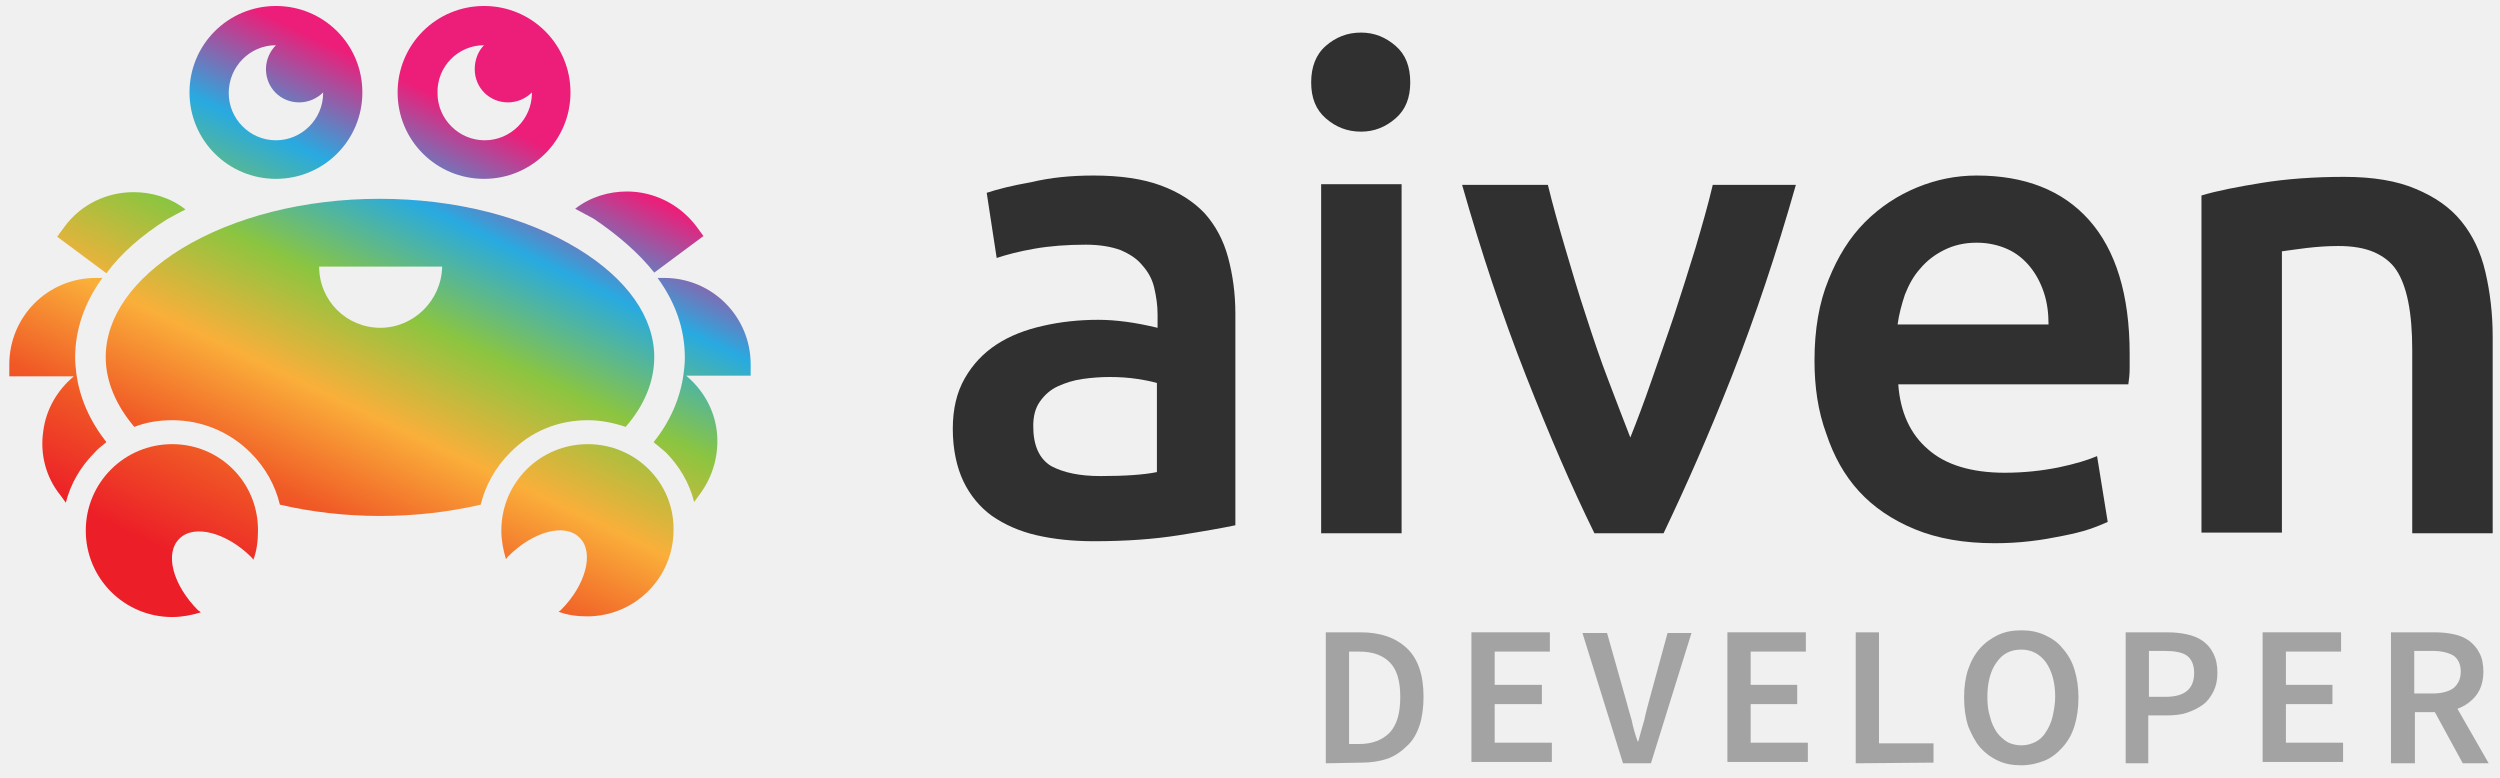
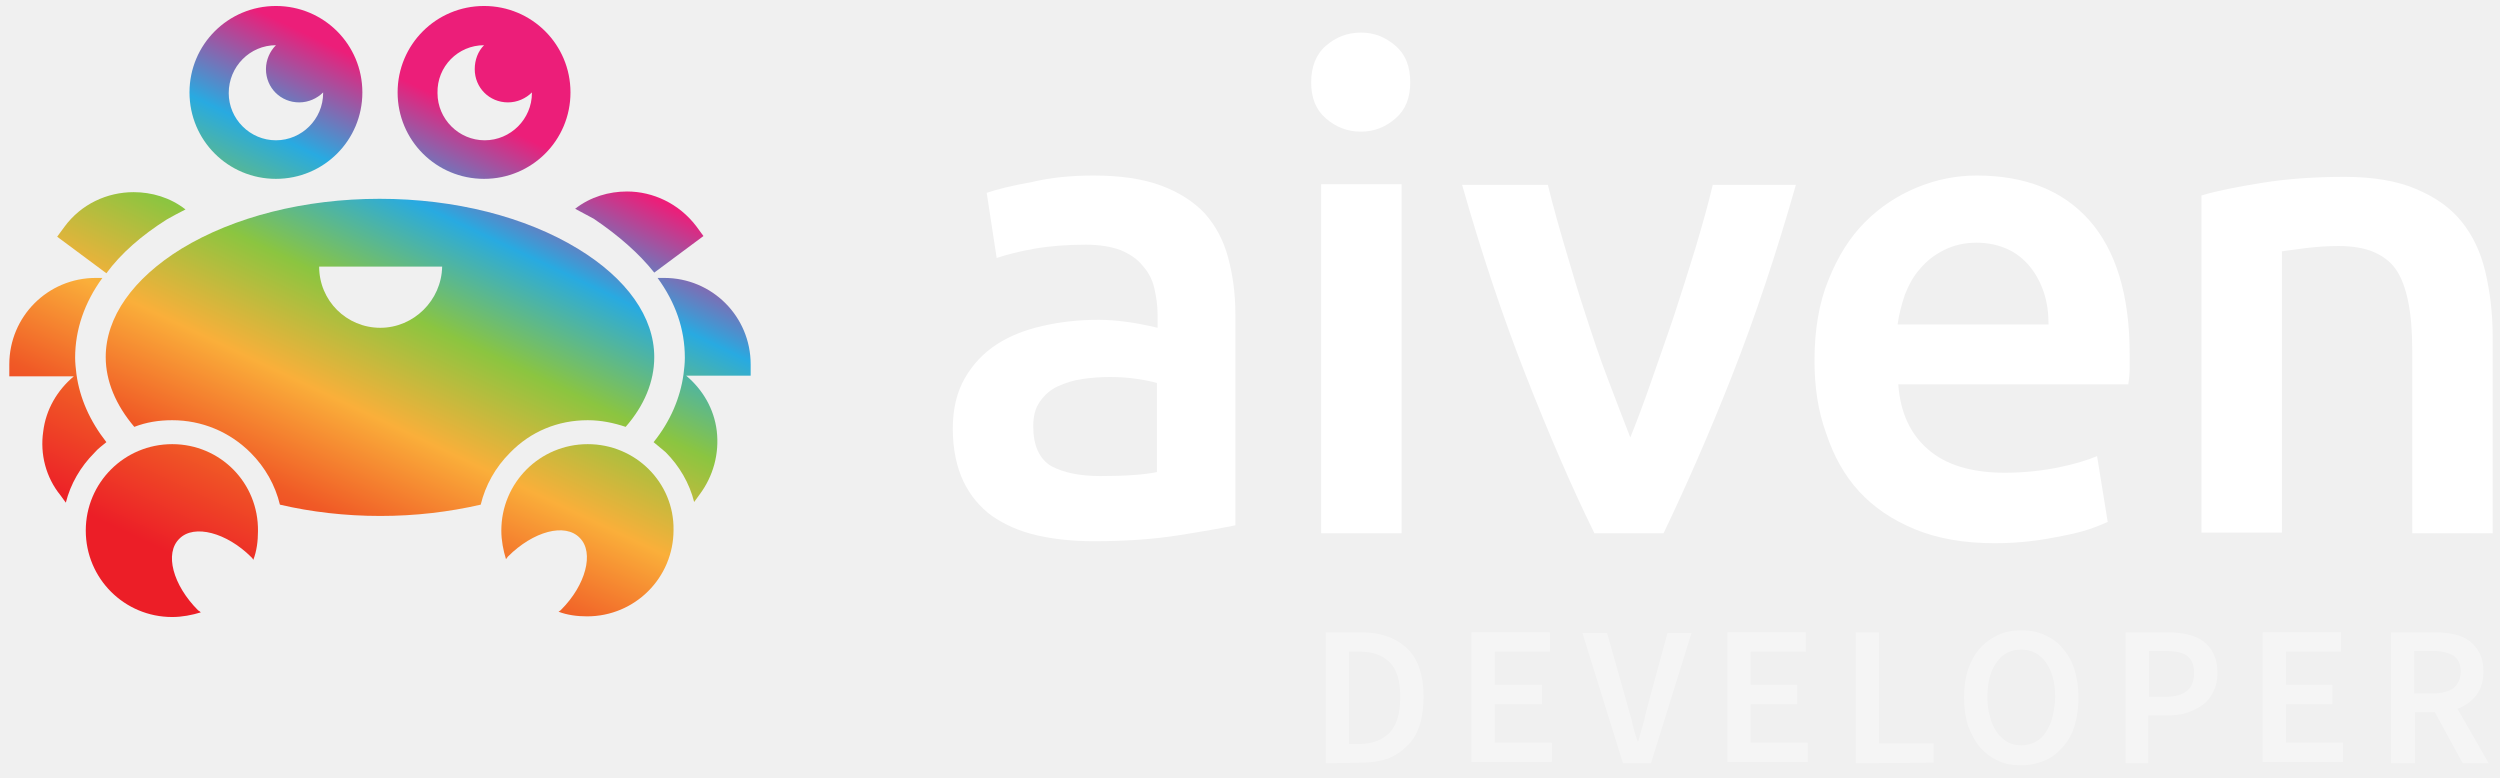
<svg xmlns="http://www.w3.org/2000/svg" version="1.1" id="Layer_1" x="0px" y="0px" viewBox="0 0 376 117" style="enable-background:new 0 0 376 117;" xml:space="preserve">
  <style type="text/css">
- 	.st0{fill:#303030;}
- 	.st1{opacity:0.4;}
+ 	.st0{fill:#FFFFFF;}
+ 	.st1{opacity:0.35;}
	.st2{fill:url(#SVGID_1_);}
- 	.st3{fill:url(#SVGID_00000054983478687316269510000008883368084830312854_);}
- 	.st4{fill:url(#SVGID_00000180329776097356421110000013532086211841757356_);}
- 	.st5{fill:url(#SVGID_00000077326172142133118480000002614061330196228029_);}
- 	.st6{fill:url(#SVGID_00000036932789015093635800000011084565349143081139_);}
- 	.st7{fill:url(#SVGID_00000170275070526709800500000007179327592593623433_);}
- 	.st8{fill:url(#SVGID_00000077307466821153578920000015256318216466297783_);}
- 	.st9{fill:url(#SVGID_00000037694413705941367480000016923867906628723080_);}
- 	.st10{fill:url(#SVGID_00000087384429676092010090000006599523627310221722_);}
+ 	.st3{fill:url(#SVGID_00000021833969763015374460000007231503167541278617_);}
+ 	.st4{fill:url(#SVGID_00000027581990363216241390000005109830755760486047_);}
+ 	.st5{fill:url(#SVGID_00000176762853148981829770000008147449003694776747_);}
+ 	.st6{fill:url(#SVGID_00000160162109937474682440000007378118564128375952_);}
+ 	.st7{fill:url(#SVGID_00000012453536881854767180000006649222633463959728_);}
+ 	.st8{fill:url(#SVGID_00000181772558978433890240000017707646114826320535_);}
+ 	.st9{fill:url(#SVGID_00000105407343380109043050000006041389988993838744_);}
+ 	.st10{fill:url(#SVGID_00000059300014929199941260000000436207862429088950_);}
</style>
  <g>
    <path class="st0" d="M164.5,26.4c4,0,7.4,0.5,10.1,1.5c2.7,1,4.9,2.4,6.6,4.2c1.6,1.8,2.8,4,3.5,6.6s1.1,5.4,1.1,8.5V79   c-1.9,0.4-4.7,0.9-8.5,1.5s-8,0.9-12.8,0.9c-3.1,0-6-0.3-8.6-0.9s-4.8-1.6-6.7-2.9c-1.8-1.3-3.3-3.1-4.3-5.2s-1.6-4.8-1.6-7.9   c0-3,0.6-5.5,1.8-7.6s2.8-3.8,4.8-5.1s4.3-2.2,7-2.8c2.6-0.6,5.4-0.9,8.3-0.9c1.3,0,2.7,0.1,4.2,0.3s3,0.5,4.7,0.9v-2   c0-1.4-0.2-2.7-0.5-4s-0.9-2.4-1.8-3.4c-0.8-1-1.9-1.7-3.3-2.3c-1.4-0.5-3.1-0.8-5.2-0.8c-2.8,0-5.4,0.2-7.7,0.6   c-2.3,0.4-4.2,0.9-5.7,1.4l-1.5-9.8c1.5-0.5,3.8-1.1,6.7-1.6C158,26.7,161.1,26.4,164.5,26.4z M165.5,71.6c3.7,0,6.6-0.2,8.5-0.6   V57.6c-0.7-0.2-1.6-0.4-2.9-0.6c-1.3-0.2-2.7-0.3-4.2-0.3c-1.3,0-2.7,0.1-4.1,0.3c-1.4,0.2-2.6,0.6-3.7,1.1c-1.1,0.5-2,1.3-2.7,2.3   s-1,2.2-1,3.7c0,2.9,0.9,4.9,2.7,6C160,71.1,162.4,71.6,165.5,71.6z" />
    <path class="st0" d="M212.1,12.4c0,2.3-0.7,4.1-2.2,5.4s-3.2,2-5.2,2c-2.1,0-3.8-0.7-5.3-2s-2.2-3.1-2.2-5.4s0.7-4.2,2.2-5.5   s3.2-2,5.3-2c2,0,3.7,0.7,5.2,2C211.4,8.2,212.1,10,212.1,12.4z M210.8,80.2h-12.1V27.7h12.1V80.2z" />
    <path class="st0" d="M239.8,80.2c-3.4-6.9-6.8-14.8-10.3-23.7s-6.7-18.5-9.6-28.7h12.9c0.7,2.9,1.6,6.1,2.6,9.5s2,6.8,3.1,10.1   c1.1,3.4,2.2,6.7,3.4,9.8c1.2,3.2,2.3,6,3.3,8.6c1-2.5,2.1-5.4,3.2-8.6c1.1-3.2,2.3-6.5,3.4-9.8c1.1-3.4,2.2-6.8,3.2-10.1   c1-3.4,1.9-6.5,2.6-9.5h12.5c-2.9,10.2-6.1,19.8-9.6,28.7s-7,16.8-10.3,23.7H239.8z" />
    <path class="st0" d="M272.9,54.2c0-4.6,0.7-8.7,2.1-12.1c1.4-3.5,3.2-6.4,5.5-8.7s4.9-4,7.8-5.2s5.9-1.8,9-1.8   c7.2,0,12.9,2.2,16.9,6.7s6.1,11.2,6.1,20.1c0,0.7,0,1.4,0,2.3c0,0.8-0.1,1.6-0.2,2.3h-34.6c0.3,4.2,1.8,7.5,4.5,9.8   c2.6,2.3,6.5,3.5,11.5,3.5c2.9,0,5.6-0.3,8.1-0.8c2.4-0.5,4.4-1.1,5.8-1.7l1.6,9.9c-0.7,0.3-1.6,0.7-2.8,1.1c-1.2,0.4-2.5,0.7-4,1   s-3.1,0.6-4.9,0.8c-1.7,0.2-3.5,0.3-5.3,0.3c-4.6,0-8.6-0.7-12-2.1s-6.2-3.3-8.4-5.7c-2.2-2.4-3.8-5.3-4.9-8.6   C273.4,61.8,272.9,58.1,272.9,54.2z M308.1,48.8c0-1.7-0.2-3.3-0.7-4.8s-1.2-2.8-2.1-3.9c-0.9-1.1-2-2-3.3-2.6s-2.9-1-4.7-1   c-1.9,0-3.5,0.4-4.9,1.1c-1.4,0.7-2.6,1.6-3.6,2.8c-1,1.1-1.7,2.4-2.3,3.9c-0.5,1.5-0.9,3-1.1,4.5H308.1z" />
    <path class="st0" d="M331.1,29.4c2.3-0.7,5.4-1.3,9.1-1.9s7.9-0.9,12.4-0.9c4.3,0,7.9,0.6,10.7,1.8c2.9,1.2,5.2,2.8,6.9,4.9   c1.7,2.1,2.9,4.6,3.6,7.6s1.1,6.2,1.1,9.8v29.5h-12.1V52.6c0-2.8-0.2-5.2-0.6-7.2s-1-3.6-1.8-4.8s-2-2.1-3.4-2.7   c-1.4-0.6-3.2-0.9-5.3-0.9c-1.5,0-3.1,0.1-4.8,0.3c-1.7,0.2-2.9,0.4-3.7,0.5v42.3h-12.1L331.1,29.4L331.1,29.4z" />
  </g>
  <g class="st1">
    <path class="st0" d="M199.4,114.8V95.1h5.2c3,0,5.3,0.8,7,2.4s2.5,4.1,2.5,7.3c0,1.6-0.2,3.1-0.6,4.3c-0.4,1.2-1,2.3-1.9,3.1   c-0.8,0.8-1.8,1.5-2.9,1.9c-1.2,0.4-2.5,0.6-3.9,0.6L199.4,114.8L199.4,114.8z M202.9,111.9h1.5c2,0,3.5-0.6,4.6-1.7   c1.1-1.2,1.6-2.9,1.6-5.4c0-2.4-0.5-4.1-1.6-5.2s-2.6-1.6-4.6-1.6h-1.5V111.9z" />
    <path class="st0" d="M221.3,114.8V95.1h11.8V98h-8.3v5h7.1v2.9h-7.1v5.8h8.6v2.9h-12.1V114.8z" />
-     <path class="st0" d="M244.1,114.8L238,95.2h3.7l2.8,9.9c0.3,1.1,0.6,2.2,0.9,3.2c0.2,1,0.5,2.1,0.9,3.2h0.1   c0.3-1.1,0.6-2.2,0.9-3.2c0.2-1,0.5-2.1,0.8-3.2l2.7-9.9h3.6l-6.1,19.6C248.3,114.8,244.1,114.8,244.1,114.8z" />
+     <path class="st0" d="M244.1,114.8L238,95.2h3.7l2.8,9.9c0.3,1.1,0.6,2.2,0.9,3.2c0.2,1,0.5,2.1,0.9,3.2h0.1   c0.3-1.1,0.6-2.2,0.9-3.2c0.2-1,0.5-2.1,0.8-3.2l2.7-9.9h3.6l-6.1,19.6H244.1z" />
    <path class="st0" d="M259.8,114.8V95.1h11.8V98h-8.3v5h7v2.9h-7v5.8h8.6v2.9h-12.1V114.8z" />
    <path class="st0" d="M279.1,114.8V95.1h3.5v16.7h8.2v2.9L279.1,114.8L279.1,114.8z" />
    <path class="st0" d="M304,115.1c-1.3,0-2.5-0.2-3.5-0.7c-1.1-0.5-2-1.2-2.7-2s-1.3-2-1.8-3.2c-0.4-1.3-0.6-2.7-0.6-4.3   c0-1.6,0.2-3,0.6-4.2s1-2.3,1.8-3.2c0.8-0.9,1.7-1.5,2.7-2c1.1-0.5,2.2-0.7,3.5-0.7s2.4,0.2,3.5,0.7s2,1.1,2.7,2   c0.8,0.9,1.4,1.9,1.8,3.2s0.6,2.7,0.6,4.2c0,1.6-0.2,3-0.6,4.3s-1,2.3-1.8,3.2c-0.8,0.9-1.7,1.6-2.7,2S305.3,115.1,304,115.1z    M304,112.1c0.8,0,1.5-0.2,2.1-0.5s1.2-0.8,1.6-1.5c0.4-0.6,0.8-1.4,1-2.3s0.4-1.9,0.4-3c0-2.2-0.5-3.9-1.4-5.2   c-0.9-1.2-2.1-1.9-3.7-1.9s-2.8,0.6-3.7,1.9c-0.9,1.2-1.4,3-1.4,5.2c0,1.1,0.1,2.1,0.4,3c0.2,0.9,0.6,1.7,1,2.3   c0.4,0.6,1,1.1,1.6,1.5C302.5,111.9,303.2,112.1,304,112.1z" />
    <path class="st0" d="M319.7,114.8V95.1h6.2c1.1,0,2.1,0.1,3,0.3c0.9,0.2,1.7,0.5,2.4,1c0.7,0.5,1.2,1.1,1.6,1.9s0.6,1.7,0.6,2.9   c0,1.1-0.2,2-0.6,2.8s-0.9,1.5-1.6,2s-1.5,0.9-2.4,1.2c-0.9,0.3-1.9,0.4-3,0.4h-2.8v7.2H319.7z M323.2,104.8h2.5   c2.9,0,4.3-1.2,4.3-3.6c0-1.2-0.4-2.1-1.1-2.6s-1.9-0.7-3.3-0.7h-2.4V104.8z" />
    <path class="st0" d="M340.3,114.8V95.1h11.8V98h-8.3v5h7v2.9h-7v5.8h8.6v2.9h-12.1V114.8z" />
    <path class="st0" d="M359.6,114.8V95.1h6.6c1,0,2,0.1,2.9,0.3c0.9,0.2,1.6,0.5,2.3,1c0.6,0.5,1.1,1,1.5,1.8   c0.4,0.7,0.6,1.7,0.6,2.8c0,1.5-0.4,2.7-1.1,3.6s-1.7,1.6-2.8,2l4.7,8.2h-3.9l-4.2-7.7h-3v7.7H359.6z M363.1,104.3h2.8   c1.3,0,2.4-0.3,3.1-0.8c0.7-0.6,1.1-1.4,1.1-2.5s-0.4-1.9-1.1-2.4c-0.7-0.4-1.7-0.7-3.1-0.7h-2.8V104.3z" />
  </g>
  <g>
-     <linearGradient id="SVGID_1_" gradientUnits="userSpaceOnUse" x1="39.914" y1="27.989" x2="73.981" y2="99.674" gradientTransform="matrix(1 0 0 -1 0 118)">
+     <linearGradient id="SVGID_1_" gradientUnits="userSpaceOnUse" x1="39.901" y1="90.005" x2="73.969" y2="18.32">
      <stop offset="0" style="stop-color:#EC1E27" />
      <stop offset="0.2" style="stop-color:#F05A26" />
      <stop offset="0.4" style="stop-color:#FAAF3A" />
      <stop offset="0.6" style="stop-color:#8BC540" />
      <stop offset="0.8" style="stop-color:#28AAE1" />
      <stop offset="1" style="stop-color:#EC1E79" />
    </linearGradient>
-     <path class="st2" d="M88.4,63.2c2,0,3.9,0.4,5.7,1c2.8-3.2,4.3-6.8,4.3-10.5c0-6-4.1-11.8-11.5-16.3c-7.9-4.8-18.5-7.5-29.8-7.5   l0,0c-11.3,0-21.9,2.7-29.8,7.5C20,41.9,15.9,47.7,15.9,53.7c0,3.6,1.5,7.2,4.3,10.5c1.8-0.7,3.7-1,5.7-1c4.4,0,8.6,1.7,11.8,4.9   c2.2,2.2,3.7,4.9,4.4,7.8c4.7,1.1,9.8,1.7,15.1,1.7s10.3-0.6,15.1-1.7c0.7-2.9,2.2-5.6,4.4-7.8C79.8,64.9,83.9,63.2,88.4,63.2z    M57.2,49.3c-5.1,0-9.2-4.1-9.2-9.2h18.5C66.4,45.2,62.2,49.3,57.2,49.3z" />
-     <linearGradient id="SVGID_00000029043856012734216690000004873708941933501346_" gradientUnits="userSpaceOnUse" x1="0.352" y1="46.791" x2="34.42" y2="118.475" gradientTransform="matrix(1 0 0 -1 0 118)">
+     <path class="st2" d="M88.4,63.2c2,0,3.9,0.4,5.7,1c2.8-3.2,4.3-6.8,4.3-10.5c0-6-4.1-11.8-11.5-16.3c-7.9-4.8-18.5-7.5-29.8-7.5h0   c-11.3,0-21.9,2.7-29.8,7.5C20,41.9,15.9,47.7,15.9,53.7c0,3.6,1.5,7.2,4.3,10.5c1.8-0.7,3.7-1,5.7-1c4.4,0,8.6,1.7,11.8,4.9   c2.2,2.2,3.7,4.9,4.4,7.8c4.7,1.1,9.8,1.7,15.1,1.7s10.3-0.6,15.1-1.7c0.7-2.9,2.2-5.6,4.4-7.8C79.8,64.9,83.9,63.2,88.4,63.2z    M57.2,49.3c-5.1,0-9.2-4.1-9.2-9.2h18.5C66.4,45.2,62.2,49.3,57.2,49.3z" />
+     <linearGradient id="SVGID_00000057847202362077965210000007718010635792071855_" gradientUnits="userSpaceOnUse" x1="0.3" y1="71.184" x2="34.367" y2="-0.5">
      <stop offset="0" style="stop-color:#EC1E27" />
      <stop offset="0.2" style="stop-color:#F05A26" />
      <stop offset="0.4" style="stop-color:#FAAF3A" />
      <stop offset="0.6" style="stop-color:#8BC540" />
      <stop offset="0.8" style="stop-color:#28AAE1" />
      <stop offset="1" style="stop-color:#EC1E79" />
    </linearGradient>
-     <path style="fill:url(#SVGID_00000029043856012734216690000004873708941933501346_);" d="M25.1,33c0.9-0.5,1.8-1,2.8-1.5l0,0   c-2.3-1.8-5.1-2.6-7.8-2.6c-4,0-7.9,1.8-10.4,5.2l-1.1,1.5l7.4,5.5C18.2,38.1,21.3,35.4,25.1,33z" />
-     <linearGradient id="SVGID_00000152260875652058178990000003106669424939668130_" gradientUnits="userSpaceOnUse" x1="2.495" y1="45.772" x2="36.563" y2="117.456" gradientTransform="matrix(1 0 0 -1 0 118)">
+     <path style="fill:url(#SVGID_00000057847202362077965210000007718010635792071855_);" d="M25.1,33c0.9-0.5,1.8-1,2.8-1.5l0,0   c-2.3-1.8-5.1-2.6-7.8-2.6c-4,0-7.9,1.8-10.4,5.2l-1.1,1.5l7.4,5.5C18.2,38.1,21.3,35.4,25.1,33z" />
+     <linearGradient id="SVGID_00000045613009318729343930000010145458941615403917_" gradientUnits="userSpaceOnUse" x1="2.484" y1="72.223" x2="36.552" y2="0.538">
      <stop offset="0" style="stop-color:#EC1E27" />
      <stop offset="0.2" style="stop-color:#F05A26" />
      <stop offset="0.4" style="stop-color:#FAAF3A" />
      <stop offset="0.6" style="stop-color:#8BC540" />
      <stop offset="0.8" style="stop-color:#28AAE1" />
      <stop offset="1" style="stop-color:#EC1E79" />
    </linearGradient>
-     <path style="fill:url(#SVGID_00000152260875652058178990000003106669424939668130_);" d="M16,66.5c-2.5-3.2-4-6.6-4.5-10.2   c-0.1-0.8-0.2-1.7-0.2-2.5c0-4.2,1.4-8.3,4.1-12h-1c-7.2,0-13,5.8-13,13v1.8h9.7c-2.5,2.1-4.2,5-4.6,8.3c-0.5,3.4,0.4,6.9,2.6,9.6   l0.8,1.1c0.7-2.8,2.2-5.4,4.3-7.5C14.7,67.5,15.4,67,16,66.5z" />
-     <linearGradient id="SVGID_00000019673729877166515840000004683877860435574148_" gradientUnits="userSpaceOnUse" x1="63.861" y1="16.608" x2="97.929" y2="88.293" gradientTransform="matrix(1 0 0 -1 0 118)">
+     <path style="fill:url(#SVGID_00000045613009318729343930000010145458941615403917_);" d="M16,66.5c-2.5-3.2-4-6.6-4.5-10.2   c-0.1-0.8-0.2-1.7-0.2-2.5c0-4.2,1.4-8.3,4.1-12h-1c-7.2,0-13,5.8-13,13v1.8l9.7,0c-2.5,2.1-4.2,5-4.6,8.3   c-0.5,3.4,0.4,6.9,2.6,9.6l0.8,1.1c0.7-2.8,2.2-5.4,4.3-7.5C14.7,67.5,15.4,67,16,66.5z" />
+     <linearGradient id="SVGID_00000062192320524103594530000009985521873467460752_" gradientUnits="userSpaceOnUse" x1="63.838" y1="101.381" x2="97.906" y2="29.697">
      <stop offset="0" style="stop-color:#EC1E27" />
      <stop offset="0.2" style="stop-color:#F05A26" />
      <stop offset="0.4" style="stop-color:#FAAF3A" />
      <stop offset="0.6" style="stop-color:#8BC540" />
      <stop offset="0.8" style="stop-color:#28AAE1" />
      <stop offset="1" style="stop-color:#EC1E79" />
    </linearGradient>
-     <path style="fill:url(#SVGID_00000019673729877166515840000004683877860435574148_);" d="M98.4,41l7.4-5.5l-1.1-1.5   c-2.6-3.4-6.5-5.2-10.4-5.2c-2.7,0-5.5,0.8-7.8,2.6l0,0c0.9,0.5,1.9,1,2.8,1.5C93,35.4,96.1,38.1,98.4,41z" />
-     <linearGradient id="SVGID_00000067946600066728016600000003432424478279823284_" gradientUnits="userSpaceOnUse" x1="78.353" y1="9.721" x2="112.421" y2="81.405" gradientTransform="matrix(1 0 0 -1 0 118)">
+     <path style="fill:url(#SVGID_00000062192320524103594530000009985521873467460752_);" d="M98.4,41l7.4-5.5l-1.1-1.5   c-2.6-3.4-6.5-5.2-10.4-5.2c-2.7,0-5.5,0.8-7.8,2.6l0,0c0.9,0.5,1.9,1,2.8,1.5C93,35.4,96.1,38.1,98.4,41z" />
+     <linearGradient id="SVGID_00000168806349368449721260000009078773259596139440_" gradientUnits="userSpaceOnUse" x1="78.402" y1="108.302" x2="112.469" y2="36.618">
      <stop offset="0" style="stop-color:#EC1E27" />
      <stop offset="0.2" style="stop-color:#F05A26" />
      <stop offset="0.4" style="stop-color:#FAAF3A" />
      <stop offset="0.6" style="stop-color:#8BC540" />
      <stop offset="0.8" style="stop-color:#28AAE1" />
      <stop offset="1" style="stop-color:#EC1E79" />
    </linearGradient>
-     <path style="fill:url(#SVGID_00000067946600066728016600000003432424478279823284_);" d="M112.9,54.8c0-7.2-5.8-13-13-13h-1   c2.7,3.7,4.1,7.7,4.1,12c0,0.9-0.1,1.7-0.2,2.5c-0.5,3.6-2,7.1-4.5,10.2c0.6,0.5,1.2,1,1.8,1.5c2.1,2.1,3.6,4.7,4.3,7.5l0.8-1.1   c2.1-2.8,3-6.2,2.6-9.6c-0.4-3.3-2.1-6.2-4.6-8.3h9.7C112.9,56.5,112.9,54.8,112.9,54.8z" />
-     <linearGradient id="SVGID_00000181801015115427554080000010234039403719016849_" gradientUnits="userSpaceOnUse" x1="11.701" y1="41.397" x2="45.768" y2="113.082" gradientTransform="matrix(1 0 0 -1 0 118)">
+     <path style="fill:url(#SVGID_00000168806349368449721260000009078773259596139440_);" d="M112.9,54.8c0-7.2-5.8-13-13-13h-1   c2.7,3.7,4.1,7.7,4.1,12c0,0.9-0.1,1.7-0.2,2.5c-0.5,3.6-2,7.1-4.5,10.2c0.6,0.5,1.2,1,1.8,1.5c2.1,2.1,3.6,4.7,4.3,7.5l0.8-1.1   c2.1-2.8,3-6.2,2.6-9.6c-0.4-3.3-2.1-6.2-4.6-8.3l9.7,0V54.8z" />
+     <linearGradient id="SVGID_00000030479241317037695340000003364594679640307075_" gradientUnits="userSpaceOnUse" x1="11.7" y1="76.602" x2="45.768" y2="4.918">
      <stop offset="0" style="stop-color:#EC1E27" />
      <stop offset="0.2" style="stop-color:#F05A26" />
      <stop offset="0.4" style="stop-color:#FAAF3A" />
      <stop offset="0.6" style="stop-color:#8BC540" />
      <stop offset="0.8" style="stop-color:#28AAE1" />
      <stop offset="1" style="stop-color:#EC1E79" />
    </linearGradient>
-     <path style="fill:url(#SVGID_00000181801015115427554080000010234039403719016849_);" d="M41.5,26.9c7.2,0,13-5.8,13-13   s-5.8-13-13-13s-13,5.8-13,13S34.3,26.9,41.5,26.9z M41.5,6.8L41.5,6.8C40.6,7.7,40,9,40,10.4c0,2.8,2.2,5,5,5   c1.4,0,2.7-0.6,3.6-1.5c0,0,0,0,0,0.1c0,3.9-3.2,7.1-7.1,7.1s-7.1-3.2-7.1-7.1C34.4,10,37.6,6.8,41.5,6.8z" />
-     <linearGradient id="SVGID_00000147211257573941351290000011928686501619165076_" gradientUnits="userSpaceOnUse" x1="37.234" y1="29.263" x2="71.302" y2="100.947" gradientTransform="matrix(1 0 0 -1 0 118)">
+     <path style="fill:url(#SVGID_00000030479241317037695340000003364594679640307075_);" d="M41.5,26.9c7.2,0,13-5.8,13-13   c0-7.2-5.8-13-13-13c-7.2,0-13,5.8-13,13C28.5,21.1,34.3,26.9,41.5,26.9z M41.5,6.8C41.5,6.8,41.5,6.8,41.5,6.8   C40.6,7.7,40,9,40,10.4c0,2.8,2.2,5,5,5c1.4,0,2.7-0.6,3.6-1.5c0,0,0,0,0,0.1c0,3.9-3.2,7.1-7.1,7.1c-3.9,0-7.1-3.2-7.1-7.1   C34.4,10,37.6,6.8,41.5,6.8z" />
+     <linearGradient id="SVGID_00000172435156894793899940000007527545091437154957_" gradientUnits="userSpaceOnUse" x1="37.241" y1="88.741" x2="71.309" y2="17.057">
      <stop offset="0.2" style="stop-color:#F05A26" />
      <stop offset="0.4" style="stop-color:#FAAF3A" />
      <stop offset="0.6" style="stop-color:#8BC540" />
      <stop offset="0.8" style="stop-color:#28AAE1" />
      <stop offset="1" style="stop-color:#EC1E79" />
    </linearGradient>
-     <path style="fill:url(#SVGID_00000147211257573941351290000011928686501619165076_);" d="M72.8,26.9c7.2,0,13-5.8,13-13   s-5.8-13-13-13s-13,5.8-13,13C59.8,21.1,65.6,26.9,72.8,26.9z M72.8,6.8L72.8,6.8c-0.9,0.9-1.4,2.2-1.4,3.6c0,2.8,2.2,5,5,5   c1.4,0,2.7-0.6,3.6-1.5c0,0,0,0,0,0.1c0,3.9-3.2,7.1-7.1,7.1s-7.1-3.2-7.1-7.1C65.7,10,68.9,6.8,72.8,6.8z" />
-     <linearGradient id="SVGID_00000165933110211703316920000006203880379841392275_" gradientUnits="userSpaceOnUse" x1="24.477" y1="35.325" x2="58.545" y2="107.01" gradientTransform="matrix(1 0 0 -1 0 118)">
+     <path style="fill:url(#SVGID_00000172435156894793899940000007527545091437154957_);" d="M72.8,26.9c7.2,0,13-5.8,13-13   c0-7.2-5.8-13-13-13c-7.2,0-13,5.8-13,13C59.8,21.1,65.6,26.9,72.8,26.9z M72.8,6.8C72.8,6.8,72.8,6.8,72.8,6.8   c-0.9,0.9-1.4,2.2-1.4,3.6c0,2.8,2.2,5,5,5c1.4,0,2.7-0.6,3.6-1.5c0,0,0,0,0,0.1c0,3.9-3.2,7.1-7.1,7.1c-3.9,0-7.1-3.2-7.1-7.1   C65.7,10,68.9,6.8,72.8,6.8z" />
+     <linearGradient id="SVGID_00000101091114758093397510000007353974174034687380_" gradientUnits="userSpaceOnUse" x1="24.498" y1="82.684" x2="58.565" y2="11">
      <stop offset="0" style="stop-color:#EC1E27" />
      <stop offset="0.2" style="stop-color:#F05A26" />
      <stop offset="0.4" style="stop-color:#FAAF3A" />
      <stop offset="0.6" style="stop-color:#8BC540" />
      <stop offset="0.8" style="stop-color:#28AAE1" />
      <stop offset="1" style="stop-color:#EC1E79" />
    </linearGradient>
-     <path style="fill:url(#SVGID_00000165933110211703316920000006203880379841392275_);" d="M25.9,66.8c-7.2,0-13,5.8-13,13   s5.8,13,13,13c1.5,0,3-0.3,4.3-0.7c-0.1-0.1-0.2-0.2-0.4-0.3C26,88,24.7,83.2,27,81c2.2-2.2,7.1-0.9,10.8,2.8   c0.1,0.1,0.2,0.2,0.3,0.4c0.5-1.3,0.7-2.8,0.7-4.3C38.9,72.6,33.1,66.8,25.9,66.8z" />
-     <linearGradient id="SVGID_00000090295148540910359750000010016488348203249308_" gradientUnits="userSpaceOnUse" x1="75.448" y1="11.102" x2="109.516" y2="82.786" gradientTransform="matrix(1 0 0 -1 0 118)">
+     <path style="fill:url(#SVGID_00000101091114758093397510000007353974174034687380_);" d="M25.9,66.8c-7.2,0-13,5.8-13,13   c0,7.2,5.8,13,13,13c1.5,0,3-0.3,4.3-0.7c-0.1-0.1-0.2-0.2-0.4-0.3c-3.8-3.8-5.1-8.6-2.8-10.8c2.2-2.2,7.1-0.9,10.8,2.8   c0.1,0.1,0.2,0.2,0.3,0.4c0.5-1.3,0.7-2.8,0.7-4.3C38.9,72.6,33.1,66.8,25.9,66.8z" />
+     <linearGradient id="SVGID_00000039092554200236545820000017715241254495054758_" gradientUnits="userSpaceOnUse" x1="75.5" y1="106.923" x2="109.568" y2="35.239">
      <stop offset="0" style="stop-color:#EC1E27" />
      <stop offset="0.2" style="stop-color:#F05A26" />
      <stop offset="0.4" style="stop-color:#FAAF3A" />
      <stop offset="0.6" style="stop-color:#8BC540" />
      <stop offset="0.8" style="stop-color:#28AAE1" />
      <stop offset="1" style="stop-color:#EC1E79" />
    </linearGradient>
-     <path style="fill:url(#SVGID_00000090295148540910359750000010016488348203249308_);" d="M88.4,66.8c-7.2,0-13,5.8-13,13   c0,1.5,0.3,3,0.7,4.3c0.1-0.1,0.2-0.3,0.3-0.4c3.8-3.8,8.6-5.1,10.8-2.8c2.2,2.2,0.9,7.1-2.8,10.8c-0.1,0.1-0.2,0.2-0.4,0.3   c1.3,0.5,2.8,0.7,4.3,0.7c7.2,0,13-5.8,13-13C101.4,72.6,95.6,66.8,88.4,66.8z" />
+     <path style="fill:url(#SVGID_00000039092554200236545820000017715241254495054758_);" d="M88.4,66.8c-7.2,0-13,5.8-13,13   c0,1.5,0.3,3,0.7,4.3c0.1-0.1,0.2-0.3,0.3-0.4c3.8-3.8,8.6-5.1,10.8-2.8c2.2,2.2,0.9,7.1-2.8,10.8c-0.1,0.1-0.2,0.2-0.4,0.3   c1.3,0.5,2.8,0.7,4.3,0.7c7.2,0,13-5.8,13-13C101.4,72.6,95.6,66.8,88.4,66.8z" />
  </g>
</svg>
